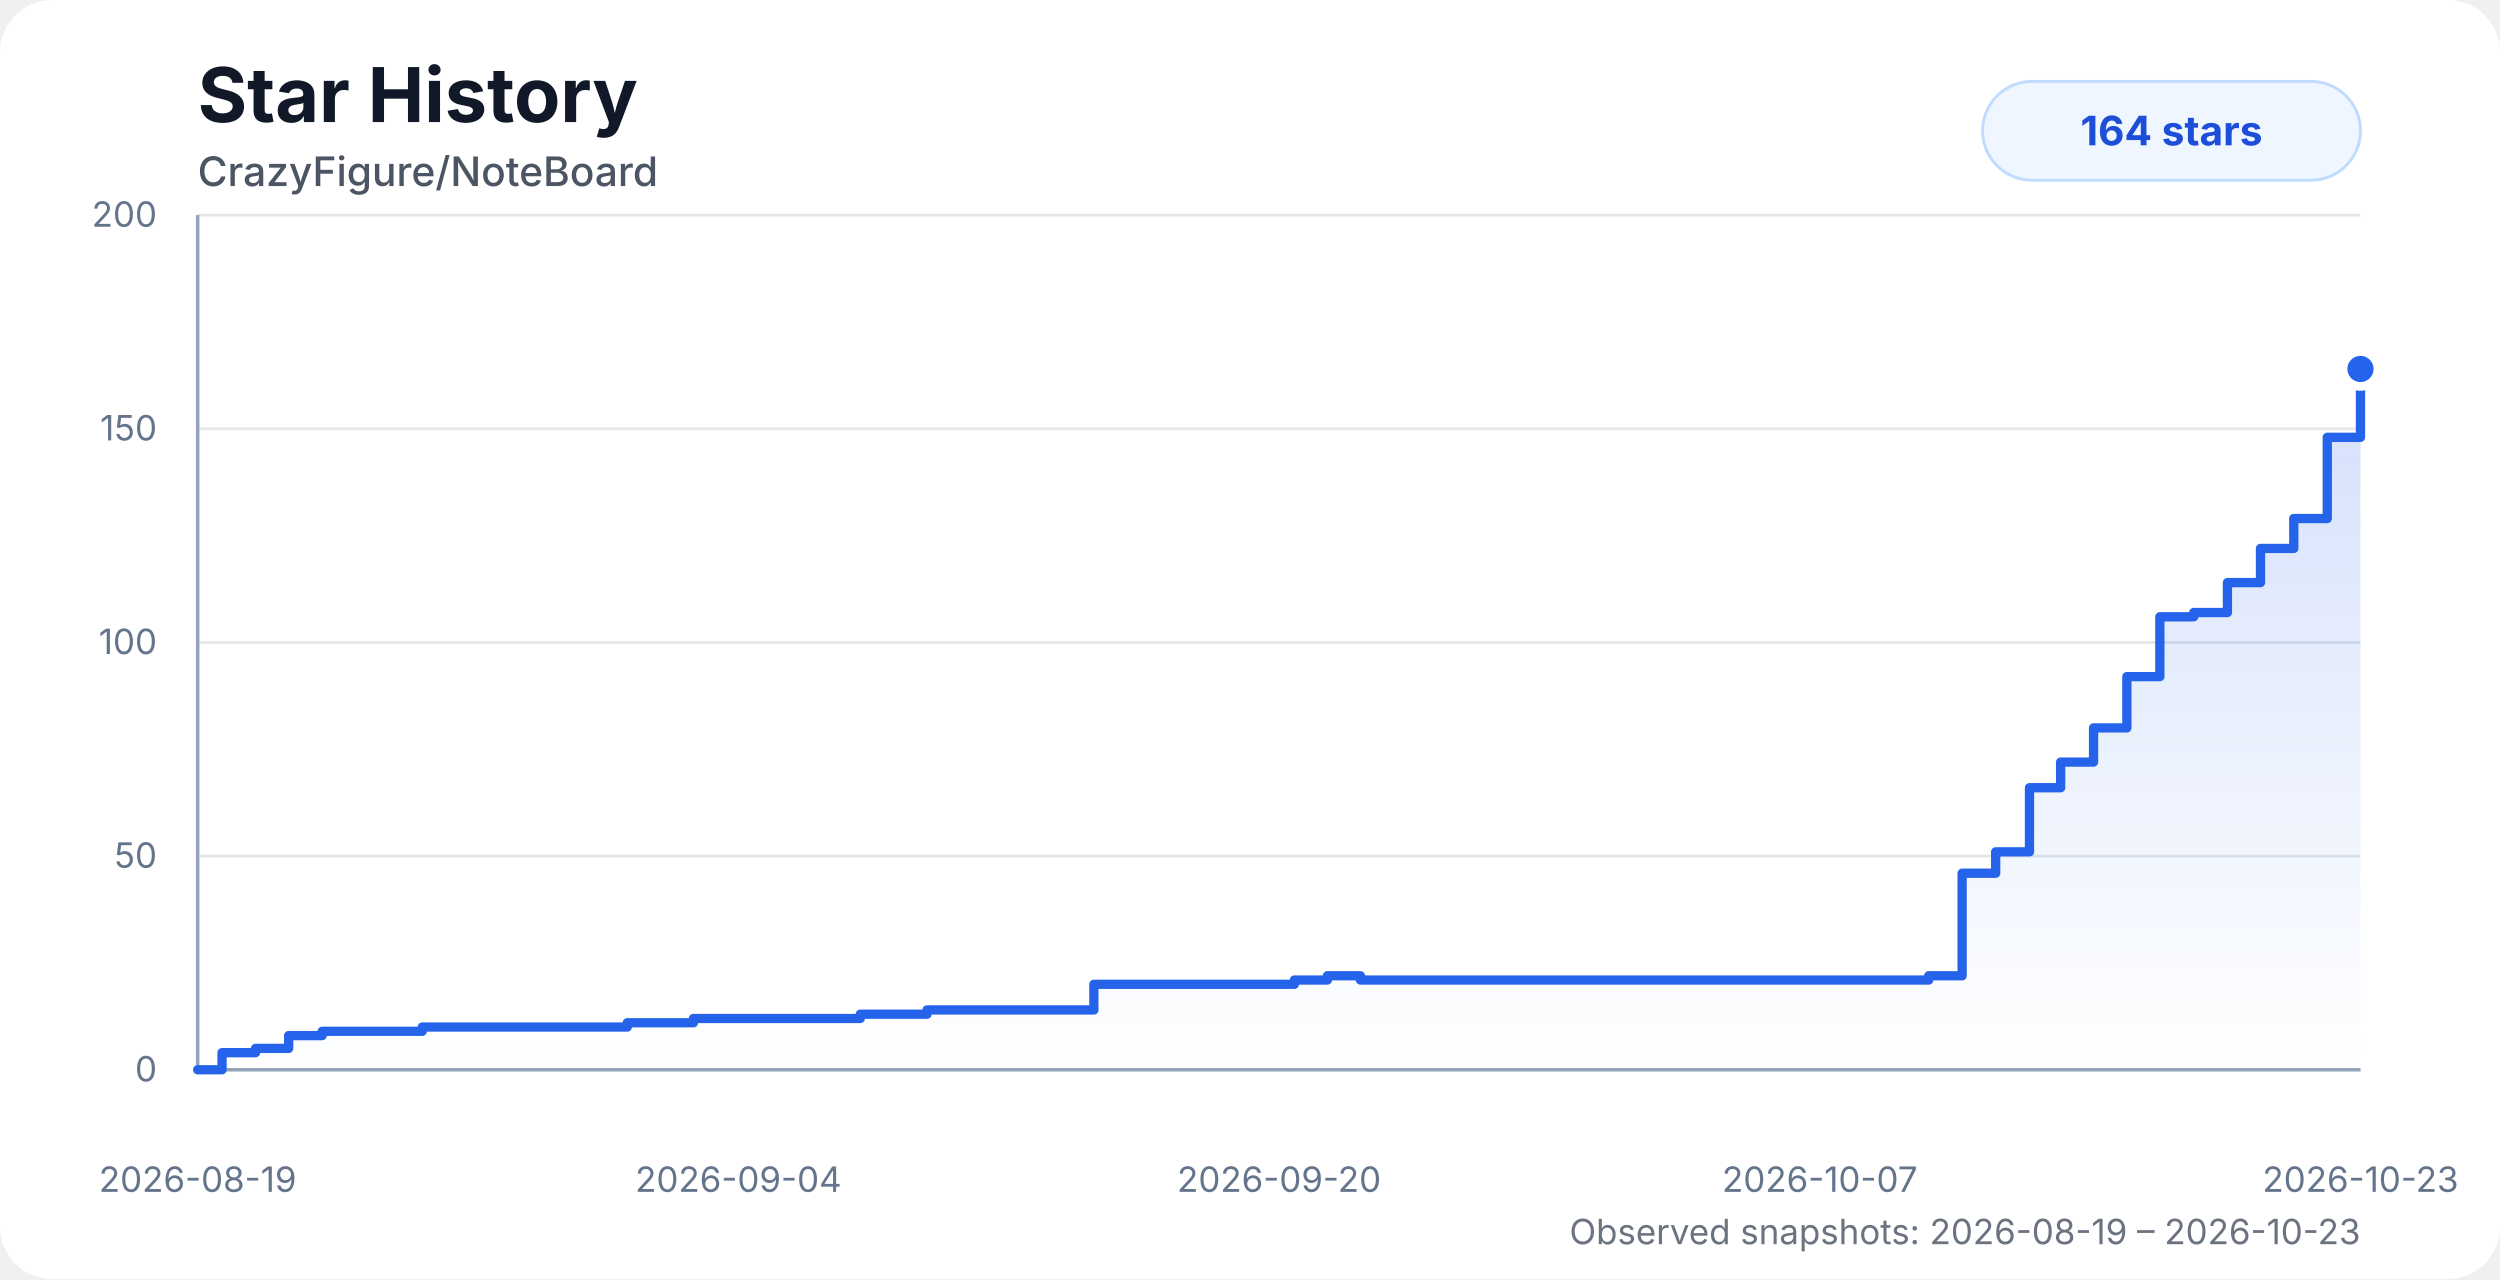
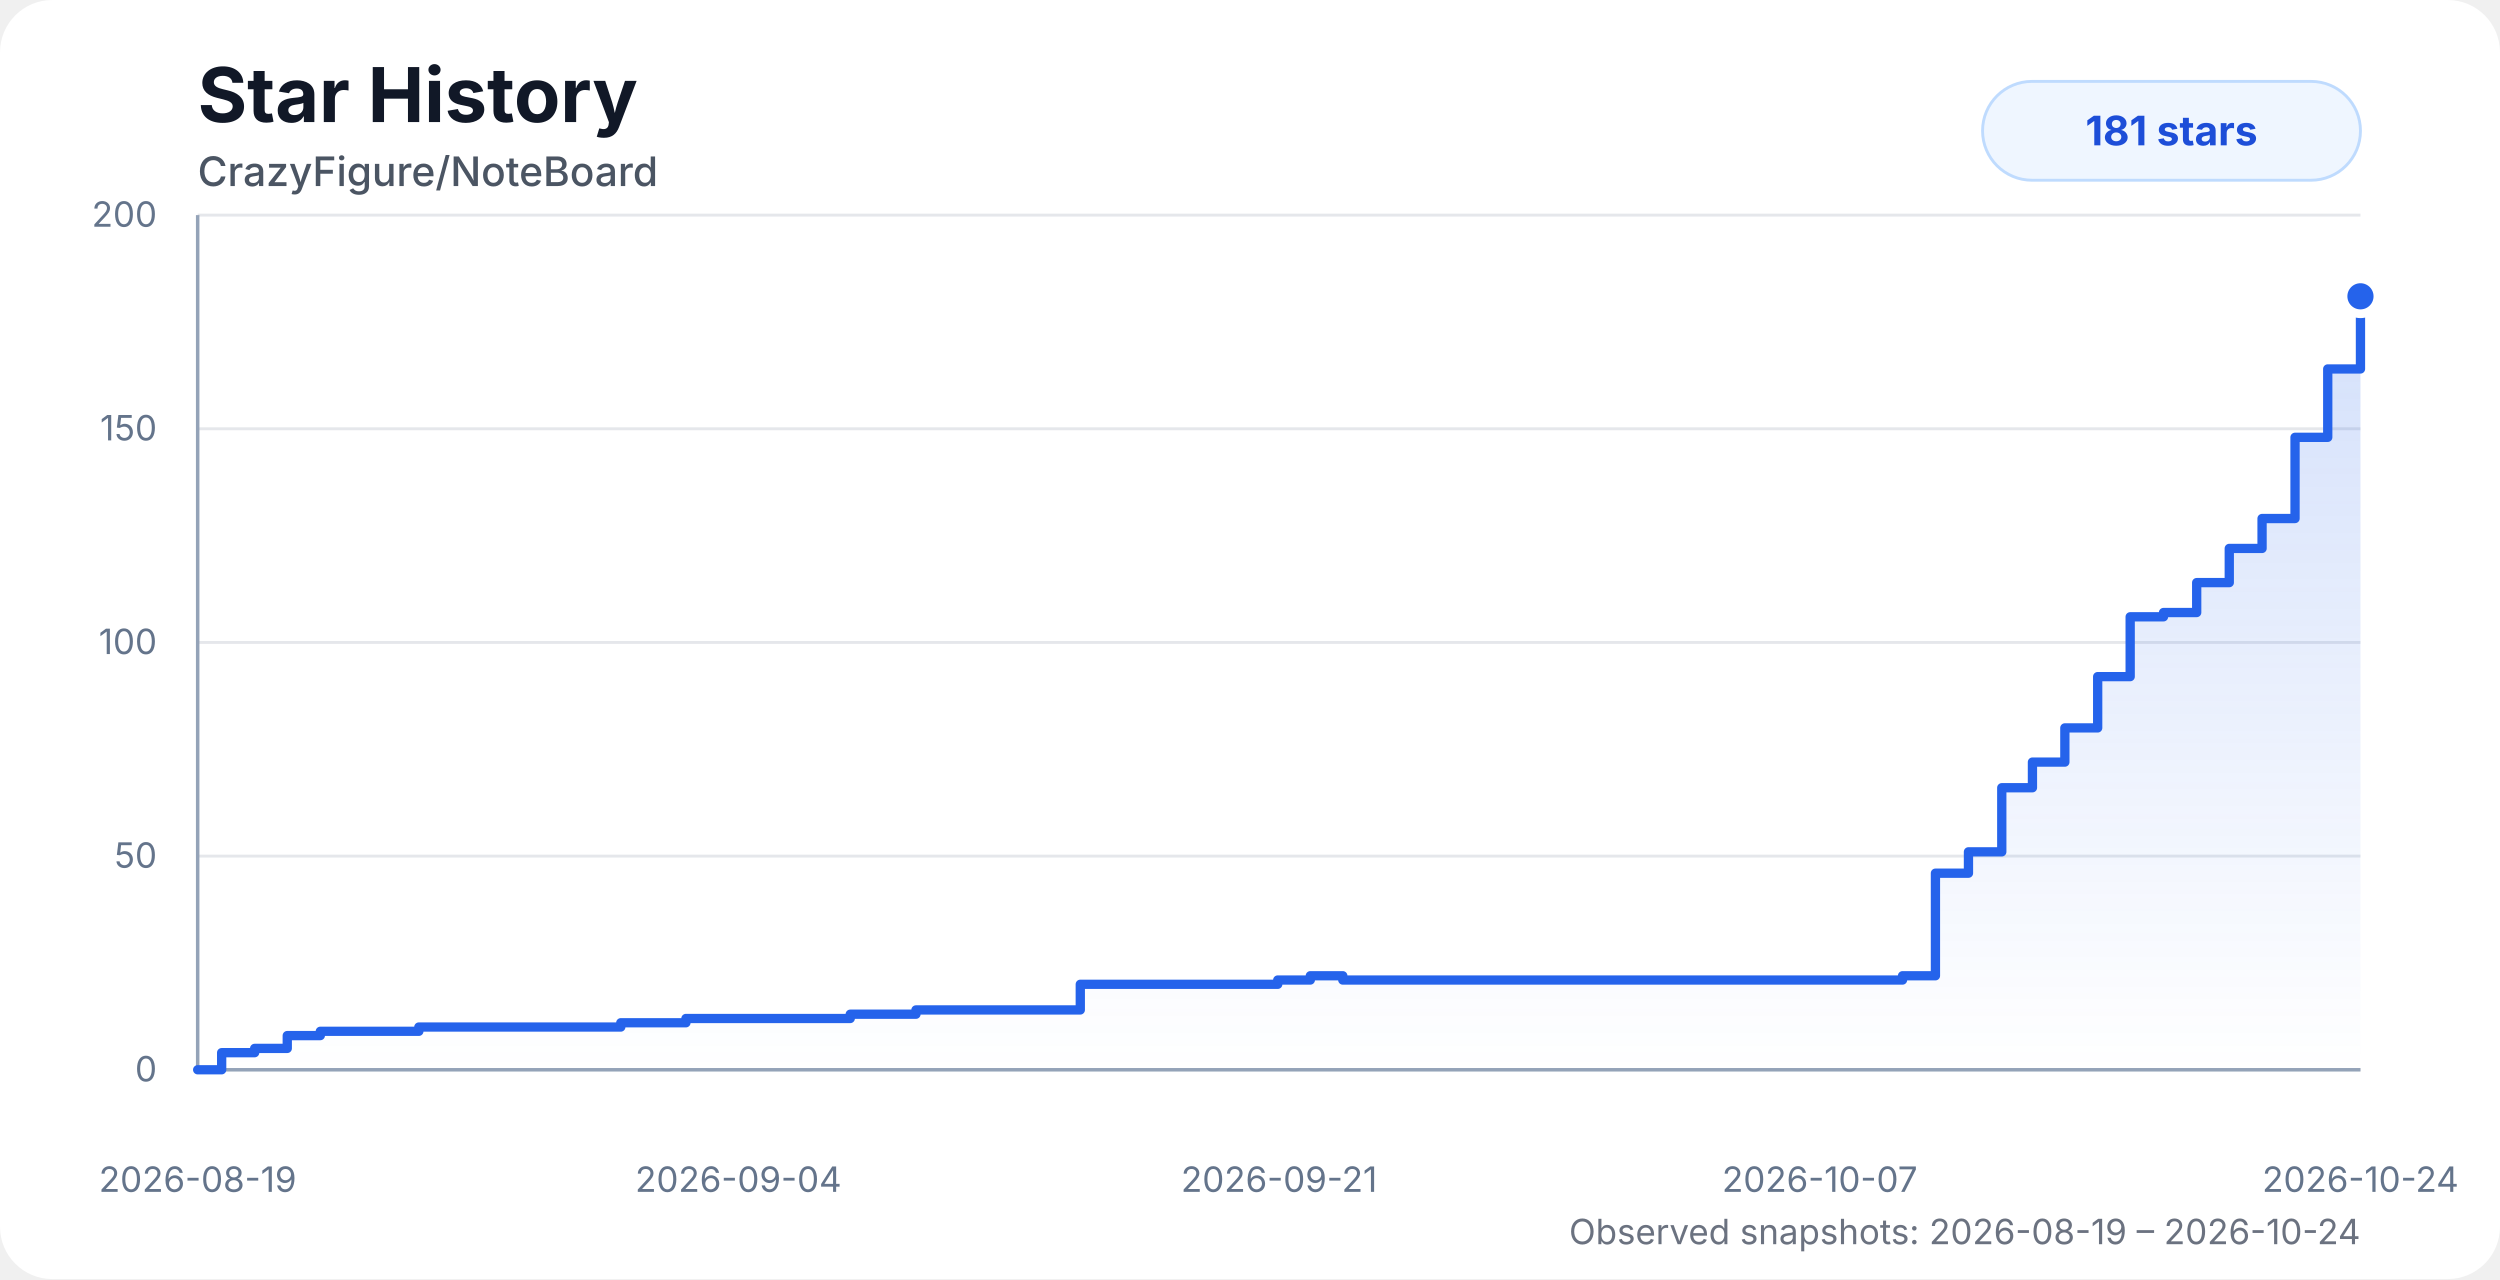
<svg xmlns="http://www.w3.org/2000/svg" width="860" height="440" viewBox="0 0 860 440" role="img" aria-labelledby="title desc">
  <style>
    .chart-bg { fill: #ffffff; }
    .title { fill: #111827; font: 700 26px system-ui, -apple-system, BlinkMacSystemFont, "Segoe UI", sans-serif; }
    .subtitle { fill: #4b5563; font: 500 14px system-ui, -apple-system, BlinkMacSystemFont, "Segoe UI", sans-serif; }
    .axis-label { fill: #64748b; font: 12px system-ui, -apple-system, BlinkMacSystemFont, "Segoe UI", sans-serif; }
    .grid { stroke: #e5e7eb; stroke-width: 1; }
    .axis { stroke: #94a3b8; stroke-width: 1.2; }
    .area { fill: url(#starGradient); opacity: 0.28; }
    .line { fill: none; stroke: #2563eb; stroke-width: 3.2; stroke-linecap: round; stroke-linejoin: round; }
    .dot { fill: #2563eb; stroke: #ffffff; stroke-width: 3; }
    .badge { fill: #eff6ff; stroke: #bfdbfe; }
    .badge-text { fill: #1d4ed8; font: 700 14px system-ui, -apple-system, BlinkMacSystemFont, "Segoe UI", sans-serif; }
    .status { fill: #6b7280; font: 12px system-ui, -apple-system, BlinkMacSystemFont, "Segoe UI", sans-serif; }
    @media (prefers-color-scheme: dark) {
      .chart-bg { fill: #0d1117; }
      .title { fill: #f8fafc; }
      .subtitle { fill: #cbd5e1; }
      .axis-label { fill: #94a3b8; }
      .grid { stroke: #1f2937; }
      .axis { stroke: #475569; }
      .dot { stroke: #0d1117; }
      .badge { fill: #172554; stroke: #1d4ed8; }
      .badge-text { fill: #bfdbfe; }
      .status { fill: #94a3b8; }
    }
  </style>
  <defs>
    <linearGradient id="starGradient" x1="0" x2="0" y1="0" y2="1">
      <stop offset="0%" stop-color="#2563eb" stop-opacity="0.72" />
      <stop offset="100%" stop-color="#2563eb" stop-opacity="0" />
    </linearGradient>
  </defs>
  <rect class="chart-bg" width="860" height="440" rx="18" />
  <text class="title" x="68" y="42">Star History</text>
  <text class="subtitle" x="68" y="64">CrazyFigure/NoteBoard</text>
  <g>
    <line class="grid" x1="68" y1="368" x2="812" y2="368" />
    <line class="grid" x1="68" y1="294.5" x2="812" y2="294.5" />
    <line class="grid" x1="68" y1="221" x2="812" y2="221" />
    <line class="grid" x1="68" y1="147.5" x2="812" y2="147.5" />
    <line class="grid" x1="68" y1="74" x2="812" y2="74" />
    <line class="axis" x1="68" y1="74" x2="68" y2="368" />
    <line class="axis" x1="68" y1="368" x2="812" y2="368" />
    <text class="axis-label" x="54" y="372" text-anchor="end">0</text>
    <text class="axis-label" x="54" y="298.5" text-anchor="end">50</text>
    <text class="axis-label" x="54" y="225" text-anchor="end">100</text>
    <text class="axis-label" x="54" y="151.5" text-anchor="end">150</text>
    <text class="axis-label" x="54" y="78" text-anchor="end">200</text>
    <text class="axis-label" x="68" y="410" text-anchor="middle">2026-08-19</text>
    <text class="axis-label" x="254" y="410" text-anchor="middle">2026-09-04</text>
-     <text class="axis-label" x="440" y="410" text-anchor="middle">2026-09-20</text>
+     <text class="axis-label" x="440" y="410" text-anchor="middle">2026-09-21</text>
    <text class="axis-label" x="626" y="410" text-anchor="middle">2026-10-07</text>
-     <text class="axis-label" x="812" y="410" text-anchor="middle">2026-10-23</text>
+     <text class="axis-label" x="812" y="410" text-anchor="middle">2026-10-24</text>
  </g>
-   <path class="area" d="M 68 368 H 68 V 368 H 76.38 V 362.12 H 87.9 V 360.65 H 99.3 V 356.24 H 110.83 V 354.77 H 122.31 V 354.77 H 133.72 V 354.77 H 145.25 V 353.3 H 160.81 V 353.3 H 173.1 V 353.3 H 182.16 V 353.3 H 193.1 V 353.3 H 204.7 V 353.3 H 215.78 V 351.83 H 227.08 V 351.83 H 238.54 V 350.36 H 250.06 V 350.36 H 261.45 V 350.36 H 273.01 V 350.36 H 284.54 V 350.36 H 295.93 V 348.89 H 307.43 V 348.89 H 318.89 V 347.42 H 330.38 V 347.42 H 341.75 V 347.42 H 353.4 V 347.42 H 364.94 V 347.42 H 376.29 V 338.6 H 387.74 V 338.6 H 399.22 V 338.6 H 410.61 V 338.6 H 422.07 V 338.6 H 433.73 V 338.6 H 445.25 V 337.13 H 456.63 V 335.66 H 467.97 V 337.13 H 479.51 V 337.13 H 490.95 V 337.13 H 502.42 V 337.13 H 514.11 V 337.13 H 525.77 V 337.13 H 537.22 V 337.13 H 548.6 V 337.13 H 560.26 V 337.13 H 571.65 V 337.13 H 582.9 V 337.13 H 594.55 V 337.13 H 606.11 V 337.13 H 617.78 V 337.13 H 629.1 V 337.13 H 640.67 V 337.13 H 652.12 V 337.13 H 663.48 V 335.66 H 674.97 V 300.38 H 686.51 V 293.03 H 698.14 V 270.98 H 708.86 V 262.16 H 720.18 V 250.4 H 731.64 V 232.76 H 742.99 V 212.18 H 754.64 V 210.71 H 766.23 V 200.42 H 777.61 V 188.66 H 789.06 V 178.37 H 800.58 V 150.44 H 812 V 126.92 L 812 368 L 68 368 Z" />
-   <path class="line" d="M 68 368 H 68 V 368 H 76.38 V 362.12 H 87.9 V 360.65 H 99.3 V 356.24 H 110.83 V 354.77 H 122.31 V 354.77 H 133.72 V 354.77 H 145.25 V 353.3 H 160.81 V 353.3 H 173.1 V 353.3 H 182.16 V 353.3 H 193.1 V 353.3 H 204.7 V 353.3 H 215.78 V 351.83 H 227.08 V 351.83 H 238.54 V 350.36 H 250.06 V 350.36 H 261.45 V 350.36 H 273.01 V 350.36 H 284.54 V 350.36 H 295.93 V 348.89 H 307.43 V 348.89 H 318.89 V 347.42 H 330.38 V 347.42 H 341.75 V 347.42 H 353.4 V 347.42 H 364.94 V 347.42 H 376.29 V 338.6 H 387.74 V 338.6 H 399.22 V 338.6 H 410.61 V 338.6 H 422.07 V 338.6 H 433.73 V 338.6 H 445.25 V 337.13 H 456.63 V 335.66 H 467.97 V 337.13 H 479.51 V 337.13 H 490.95 V 337.13 H 502.42 V 337.13 H 514.11 V 337.13 H 525.77 V 337.13 H 537.22 V 337.13 H 548.6 V 337.13 H 560.26 V 337.13 H 571.65 V 337.13 H 582.9 V 337.13 H 594.55 V 337.13 H 606.11 V 337.13 H 617.78 V 337.13 H 629.1 V 337.13 H 640.67 V 337.13 H 652.12 V 337.13 H 663.48 V 335.66 H 674.97 V 300.38 H 686.51 V 293.03 H 698.14 V 270.98 H 708.86 V 262.16 H 720.18 V 250.4 H 731.64 V 232.76 H 742.99 V 212.18 H 754.64 V 210.71 H 766.23 V 200.42 H 777.61 V 188.66 H 789.06 V 178.37 H 800.58 V 150.44 H 812 V 126.92" />
-   <circle class="dot" cx="812" cy="126.92" r="6" />
+   <path class="area" d="M 68 368 H 68 V 368 H 76.25 V 362.12 H 87.6 V 360.65 H 98.82 V 356.24 H 110.19 V 354.77 H 121.48 V 354.77 H 132.73 V 354.77 H 144.08 V 353.3 H 159.4 V 353.3 H 171.51 V 353.3 H 180.43 V 353.3 H 191.21 V 353.3 H 202.63 V 353.3 H 213.55 V 351.83 H 224.68 V 351.83 H 235.96 V 350.36 H 247.31 V 350.36 H 258.52 V 350.36 H 269.91 V 350.36 H 281.27 V 350.36 H 292.48 V 348.89 H 303.81 V 348.89 H 315.09 V 347.42 H 326.41 V 347.42 H 337.61 V 347.42 H 349.09 V 347.42 H 360.45 V 347.42 H 371.62 V 338.6 H 382.9 V 338.6 H 394.21 V 338.6 H 405.42 V 338.6 H 416.71 V 338.6 H 428.2 V 338.6 H 439.54 V 337.13 H 450.75 V 335.66 H 461.92 V 337.13 H 473.29 V 337.13 H 484.55 V 337.13 H 495.84 V 337.13 H 507.35 V 337.13 H 518.84 V 337.13 H 530.12 V 337.13 H 541.33 V 337.13 H 552.81 V 337.13 H 564.02 V 337.13 H 575.11 V 337.13 H 586.58 V 337.13 H 597.96 V 337.13 H 609.46 V 337.13 H 620.61 V 337.13 H 632.01 V 337.13 H 643.28 V 337.13 H 654.47 V 335.66 H 665.79 V 300.38 H 677.15 V 293.03 H 688.61 V 270.98 H 699.16 V 262.16 H 710.31 V 250.4 H 721.6 V 232.76 H 732.78 V 212.18 H 744.25 V 210.71 H 755.66 V 200.42 H 766.87 V 188.66 H 778.15 V 178.37 H 789.49 V 150.44 H 800.74 V 126.92 H 812 V 101.93 L 812 368 L 68 368 Z" />
+   <path class="line" d="M 68 368 H 68 V 368 H 76.25 V 362.12 H 87.6 V 360.65 H 98.82 V 356.24 H 110.19 V 354.77 H 121.48 V 354.77 H 132.73 V 354.77 H 144.08 V 353.3 H 159.4 V 353.3 H 171.51 V 353.3 H 180.43 V 353.3 H 191.21 V 353.3 H 202.63 V 353.3 H 213.55 V 351.83 H 224.68 V 351.83 H 235.96 V 350.36 H 247.31 V 350.36 H 258.52 V 350.36 H 269.91 V 350.36 H 281.27 V 350.36 H 292.48 V 348.89 H 303.81 V 348.89 H 315.09 V 347.42 H 326.41 V 347.42 H 337.61 V 347.42 H 349.09 V 347.42 H 360.45 V 347.42 H 371.62 V 338.6 H 382.9 V 338.6 H 394.21 V 338.6 H 405.42 V 338.6 H 416.71 V 338.6 H 428.2 V 338.6 H 439.54 V 337.13 H 450.75 V 335.66 H 461.92 V 337.13 H 473.29 V 337.13 H 484.55 V 337.13 H 495.84 V 337.13 H 507.35 V 337.13 H 518.84 V 337.13 H 530.12 V 337.13 H 541.33 V 337.13 H 552.81 V 337.13 H 564.02 V 337.13 H 575.11 V 337.13 H 586.58 V 337.13 H 597.96 V 337.13 H 609.46 V 337.13 H 620.61 V 337.13 H 632.01 V 337.13 H 643.28 V 337.13 H 654.47 V 335.66 H 665.79 V 300.38 H 677.15 V 293.03 H 688.61 V 270.98 H 699.16 V 262.16 H 710.31 V 250.4 H 721.6 V 232.76 H 732.78 V 212.18 H 744.25 V 210.71 H 755.66 V 200.42 H 766.87 V 188.66 H 778.15 V 178.37 H 789.49 V 150.44 H 800.74 V 126.92 H 812 V 101.93" />
+   <circle class="dot" cx="812" cy="101.93" r="6" />
  <rect class="badge" x="682" y="28" width="130" height="34" rx="17" />
-   <text class="badge-text" x="747" y="50" text-anchor="middle">164 stars</text>
-   <text class="status" x="812" y="428" text-anchor="end">Observed snapshots: 2026-08-19 – 2026-10-23</text>
+   <text class="badge-text" x="747" y="50" text-anchor="middle">181 stars</text>
+   <text class="status" x="812" y="428" text-anchor="end">Observed snapshots: 2026-08-19 – 2026-10-24</text>
</svg>
